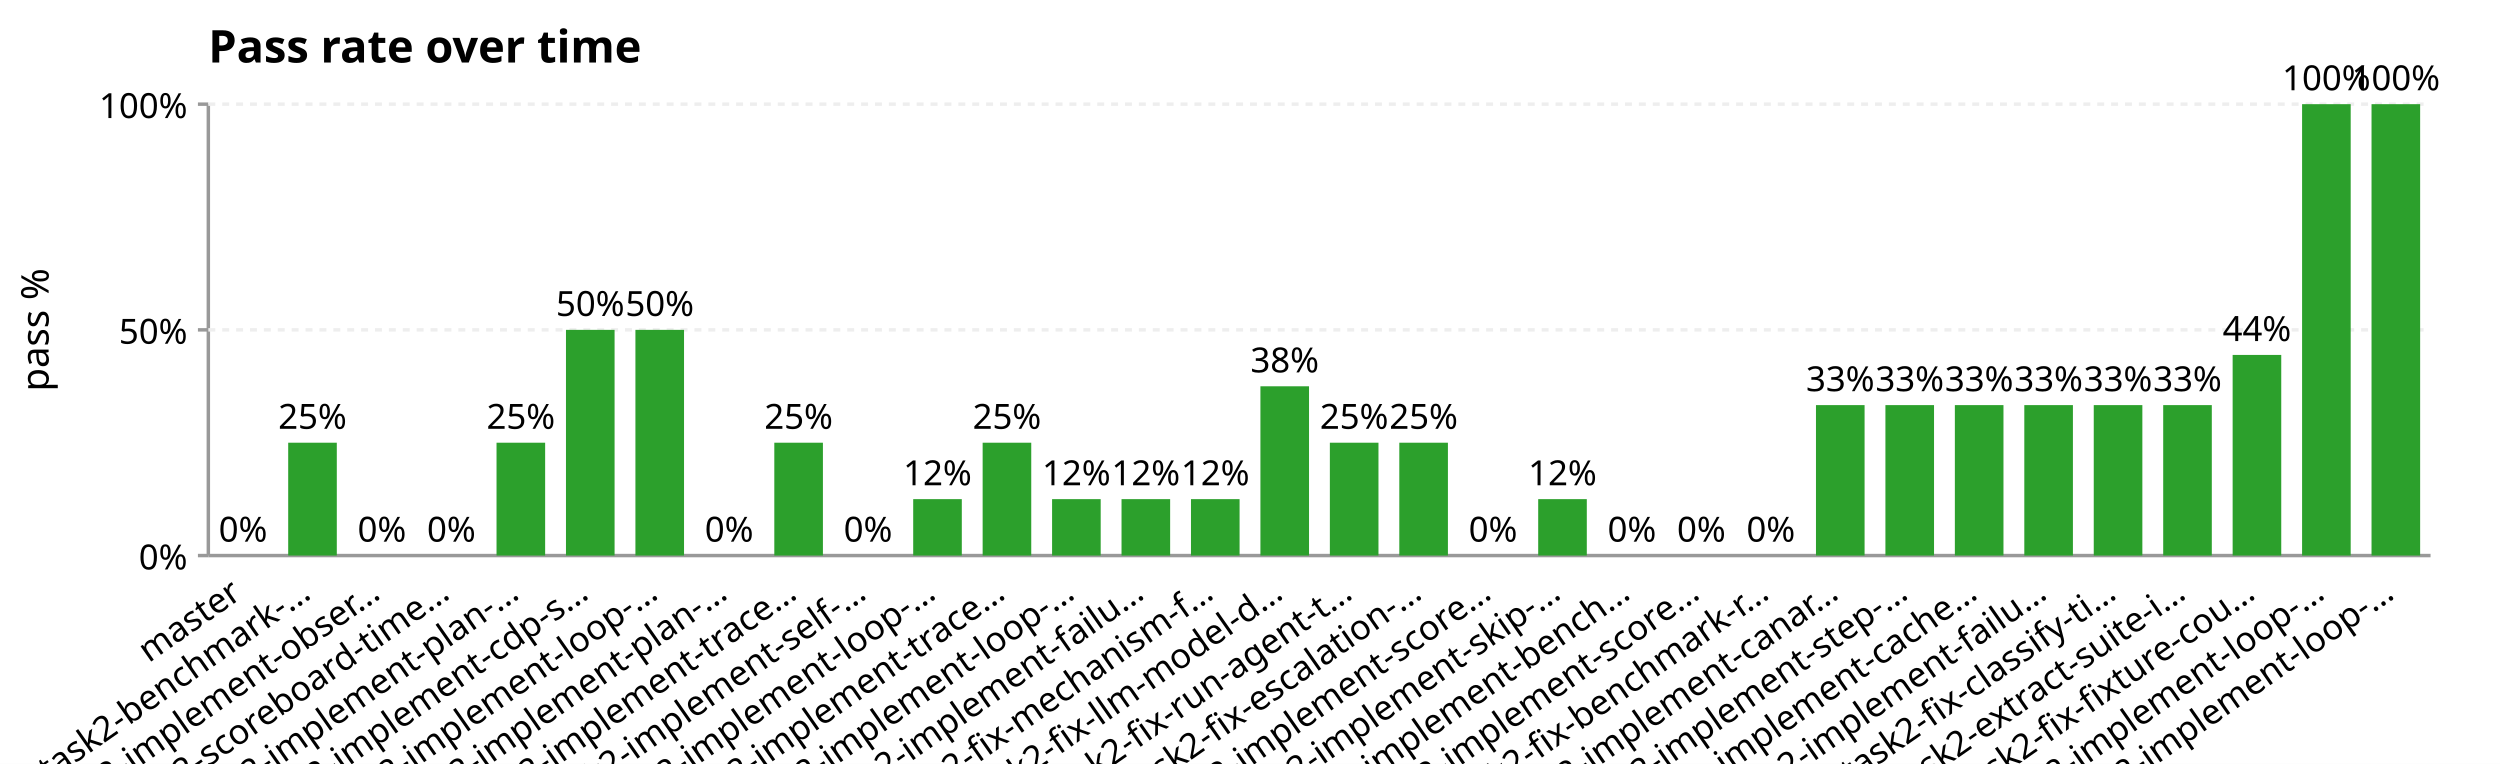
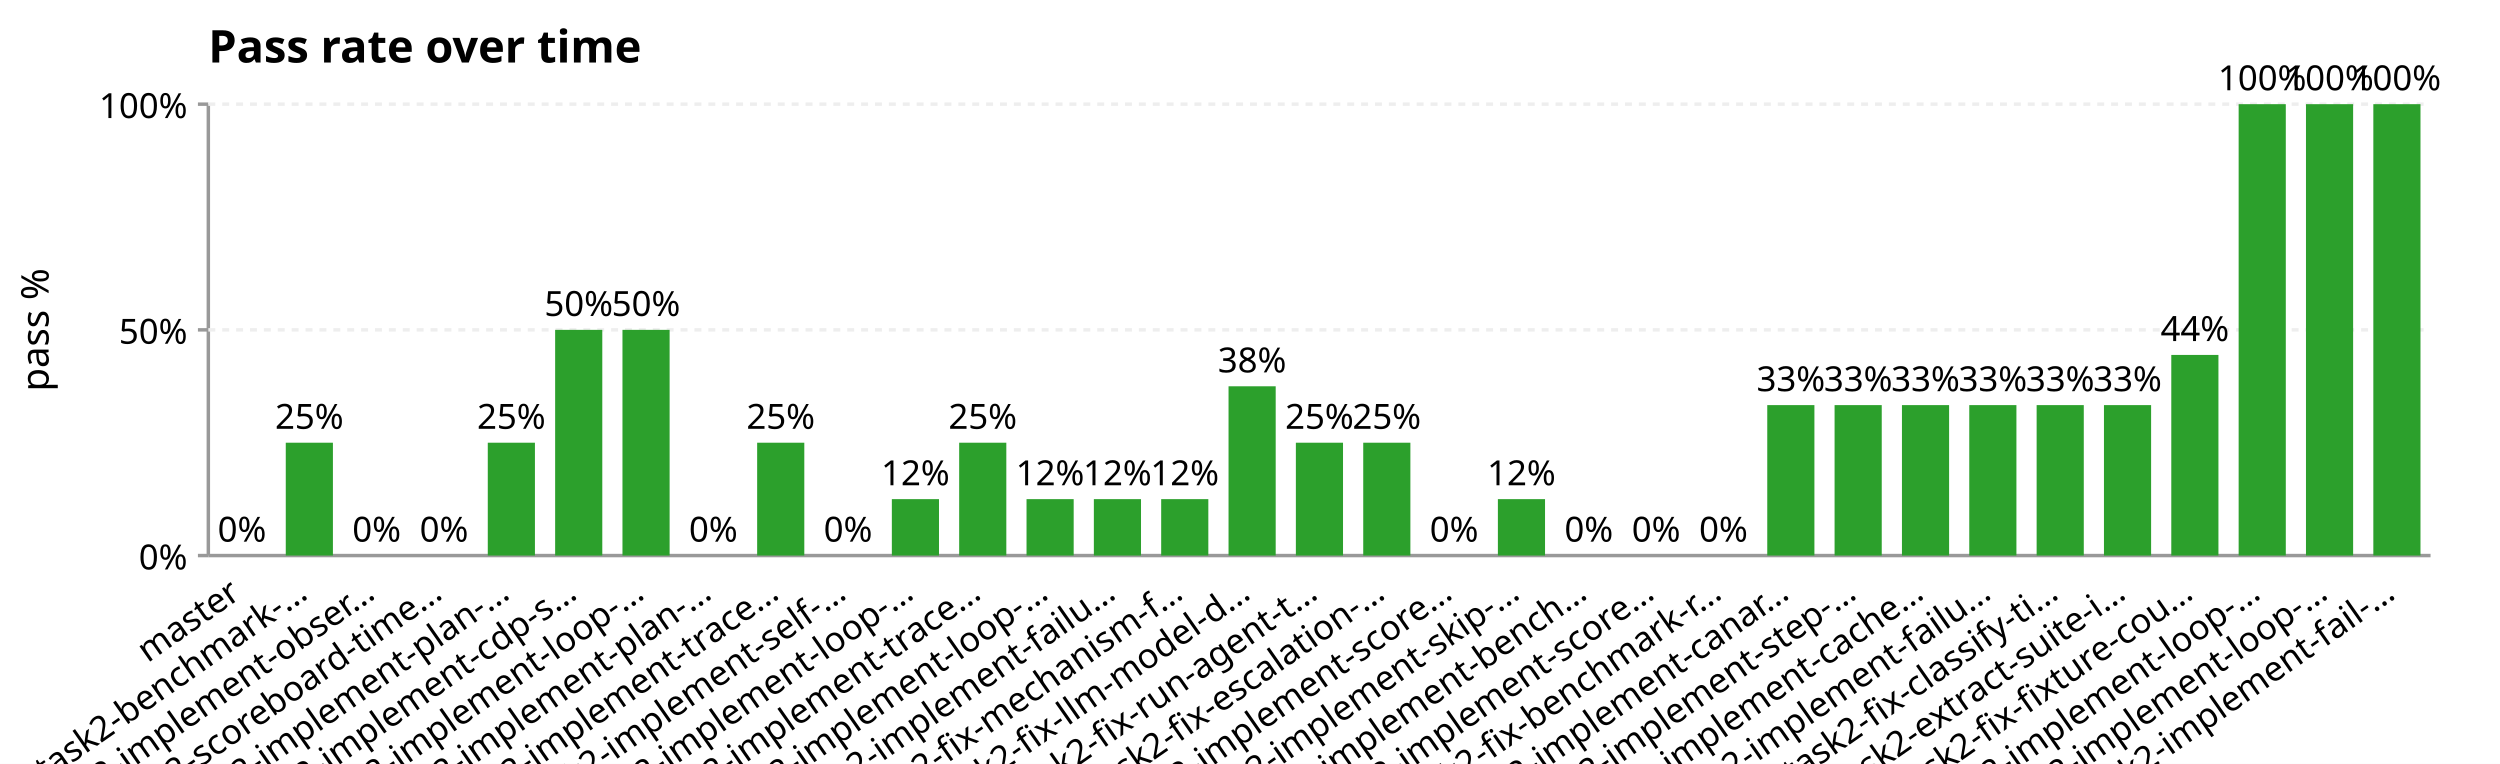
<svg xmlns="http://www.w3.org/2000/svg" viewBox="0 0 720 220" width="720" height="220" font-family="sans-serif">
  <rect width="100%" height="100%" fill="#fff" />
  <text x="60" y="18" font-size="13" font-weight="600">Pass rate over time</text>
  <line x1="60" y1="30" x2="60" y2="160" stroke="#999" />
  <line x1="60" y1="160" x2="700" y2="160" stroke="#999" />
  <line x1="57" y1="160.0" x2="60" y2="160.0" stroke="#999" />
  <text x="54" y="164.0" font-size="10" text-anchor="end" fill="#000">0%</text>
  <line x1="57" y1="95.0" x2="60" y2="95.0" stroke="#999" />
  <text x="54" y="99.0" font-size="10" text-anchor="end" fill="#000">50%</text>
  <line x1="60" y1="95.0" x2="700" y2="95.0" stroke="#eee" stroke-dasharray="2,2" />
  <line x1="57" y1="30.0" x2="60" y2="30.0" stroke="#999" />
  <text x="54" y="34.0" font-size="10" text-anchor="end" fill="#000">100%</text>
  <line x1="60" y1="30.0" x2="700" y2="30.0" stroke="#eee" stroke-dasharray="2,2" />
  <text x="14" y="95.0" font-size="11" fill="#000" transform="rotate(-90 14 95.0)" text-anchor="middle">pass %</text>
-   <rect x="63.00" y="160.00" width="14.00" height="0.00" fill="#2ca02c" />
-   <text x="70.00" y="156.00" font-size="10" text-anchor="middle" fill="#000">0%</text>
-   <text x="70.00" y="172" font-size="10" fill="#000" text-anchor="end" transform="rotate(-35 70.00 172)">master</text>
-   <rect x="83.00" y="127.50" width="14.00" height="32.50" fill="#2ca02c" />
-   <text x="90.00" y="123.50" font-size="10" text-anchor="middle" fill="#000">25%</text>
-   <text x="90.00" y="172" font-size="10" fill="#000" text-anchor="end" transform="rotate(-35 90.00 172)">feat-task2-benchmark-…</text>
-   <rect x="103.00" y="160.00" width="14.00" height="0.00" fill="#2ca02c" />
-   <text x="110.00" y="156.00" font-size="10" text-anchor="middle" fill="#000">0%</text>
-   <text x="110.00" y="172" font-size="10" fill="#000" text-anchor="end" transform="rotate(-35 110.00 172)">task2-implement-obser…</text>
-   <rect x="123.00" y="160.00" width="14.00" height="0.00" fill="#2ca02c" />
-   <text x="130.00" y="156.00" font-size="10" text-anchor="middle" fill="#000">0%</text>
-   <text x="130.00" y="172" font-size="10" fill="#000" text-anchor="end" transform="rotate(-35 130.00 172)">task2-scoreboard-time…</text>
-   <rect x="143.00" y="127.50" width="14.00" height="32.50" fill="#2ca02c" />
-   <text x="150.00" y="123.50" font-size="10" text-anchor="middle" fill="#000">25%</text>
-   <text x="150.00" y="172" font-size="10" fill="#000" text-anchor="end" transform="rotate(-35 150.00 172)">task2-implement-plan-…</text>
-   <rect x="163.00" y="95.00" width="14.00" height="65.00" fill="#2ca02c" />
-   <text x="170.00" y="91.00" font-size="10" text-anchor="middle" fill="#000">50%</text>
-   <text x="170.00" y="172" font-size="10" fill="#000" text-anchor="end" transform="rotate(-35 170.00 172)">task2-implement-cdp-s…</text>
-   <rect x="183.00" y="95.00" width="14.00" height="65.00" fill="#2ca02c" />
-   <text x="190.00" y="91.00" font-size="10" text-anchor="middle" fill="#000">50%</text>
-   <text x="190.00" y="172" font-size="10" fill="#000" text-anchor="end" transform="rotate(-35 190.00 172)">task2-implement-loop-…</text>
-   <rect x="203.00" y="160.00" width="14.00" height="0.00" fill="#2ca02c" />
-   <text x="210.00" y="156.00" font-size="10" text-anchor="middle" fill="#000">0%</text>
-   <text x="210.00" y="172" font-size="10" fill="#000" text-anchor="end" transform="rotate(-35 210.00 172)">task2-implement-plan-…</text>
-   <rect x="223.00" y="127.50" width="14.00" height="32.50" fill="#2ca02c" />
-   <text x="230.00" y="123.50" font-size="10" text-anchor="middle" fill="#000">25%</text>
-   <text x="230.00" y="172" font-size="10" fill="#000" text-anchor="end" transform="rotate(-35 230.00 172)">task2-implement-trace…</text>
-   <rect x="243.00" y="160.00" width="14.00" height="0.00" fill="#2ca02c" />
-   <text x="250.00" y="156.00" font-size="10" text-anchor="middle" fill="#000">0%</text>
-   <text x="250.00" y="172" font-size="10" fill="#000" text-anchor="end" transform="rotate(-35 250.00 172)">task2-implement-self-…</text>
-   <rect x="263.00" y="143.75" width="14.00" height="16.25" fill="#2ca02c" />
-   <text x="270.00" y="139.75" font-size="10" text-anchor="middle" fill="#000">12%</text>
-   <text x="270.00" y="172" font-size="10" fill="#000" text-anchor="end" transform="rotate(-35 270.00 172)">task2-implement-loop-…</text>
-   <rect x="283.00" y="127.50" width="14.00" height="32.50" fill="#2ca02c" />
-   <text x="290.00" y="123.50" font-size="10" text-anchor="middle" fill="#000">25%</text>
-   <text x="290.00" y="172" font-size="10" fill="#000" text-anchor="end" transform="rotate(-35 290.00 172)">task2-implement-trace…</text>
-   <rect x="303.00" y="143.75" width="14.00" height="16.25" fill="#2ca02c" />
-   <text x="310.00" y="139.75" font-size="10" text-anchor="middle" fill="#000">12%</text>
-   <text x="310.00" y="172" font-size="10" fill="#000" text-anchor="end" transform="rotate(-35 310.00 172)">task2-implement-loop-…</text>
-   <rect x="323.00" y="143.75" width="14.00" height="16.25" fill="#2ca02c" />
-   <text x="330.00" y="139.75" font-size="10" text-anchor="middle" fill="#000">12%</text>
-   <text x="330.00" y="172" font-size="10" fill="#000" text-anchor="end" transform="rotate(-35 330.00 172)">task2-implement-failu…</text>
-   <rect x="343.00" y="143.75" width="14.00" height="16.25" fill="#2ca02c" />
-   <text x="350.00" y="139.75" font-size="10" text-anchor="middle" fill="#000">12%</text>
-   <text x="350.00" y="172" font-size="10" fill="#000" text-anchor="end" transform="rotate(-35 350.00 172)">task2-fix-mechanism-f…</text>
-   <rect x="363.00" y="111.25" width="14.00" height="48.75" fill="#2ca02c" />
-   <text x="370.00" y="107.25" font-size="10" text-anchor="middle" fill="#000">38%</text>
-   <text x="370.00" y="172" font-size="10" fill="#000" text-anchor="end" transform="rotate(-35 370.00 172)">task2-fix-llm-model-d…</text>
-   <rect x="383.00" y="127.50" width="14.00" height="32.50" fill="#2ca02c" />
-   <text x="390.00" y="123.50" font-size="10" text-anchor="middle" fill="#000">25%</text>
-   <text x="390.00" y="172" font-size="10" fill="#000" text-anchor="end" transform="rotate(-35 390.00 172)">task2-fix-run-agent-t…</text>
-   <rect x="403.00" y="127.50" width="14.00" height="32.50" fill="#2ca02c" />
-   <text x="410.00" y="123.50" font-size="10" text-anchor="middle" fill="#000">25%</text>
-   <text x="410.00" y="172" font-size="10" fill="#000" text-anchor="end" transform="rotate(-35 410.00 172)">task2-fix-escalation-…</text>
-   <rect x="423.00" y="160.00" width="14.00" height="0.00" fill="#2ca02c" />
-   <text x="430.00" y="156.00" font-size="10" text-anchor="middle" fill="#000">0%</text>
-   <text x="430.00" y="172" font-size="10" fill="#000" text-anchor="end" transform="rotate(-35 430.00 172)">task2-implement-score…</text>
-   <rect x="443.00" y="143.75" width="14.00" height="16.25" fill="#2ca02c" />
-   <text x="450.00" y="139.75" font-size="10" text-anchor="middle" fill="#000">12%</text>
-   <text x="450.00" y="172" font-size="10" fill="#000" text-anchor="end" transform="rotate(-35 450.00 172)">task2-implement-skip-…</text>
-   <rect x="463.00" y="160.00" width="14.00" height="0.00" fill="#2ca02c" />
-   <text x="470.00" y="156.00" font-size="10" text-anchor="middle" fill="#000">0%</text>
-   <text x="470.00" y="172" font-size="10" fill="#000" text-anchor="end" transform="rotate(-35 470.00 172)">task2-implement-bench…</text>
-   <rect x="483.00" y="160.00" width="14.00" height="0.00" fill="#2ca02c" />
-   <text x="490.00" y="156.00" font-size="10" text-anchor="middle" fill="#000">0%</text>
-   <text x="490.00" y="172" font-size="10" fill="#000" text-anchor="end" transform="rotate(-35 490.00 172)">task2-implement-score…</text>
-   <rect x="503.00" y="160.00" width="14.00" height="0.00" fill="#2ca02c" />
-   <text x="510.00" y="156.00" font-size="10" text-anchor="middle" fill="#000">0%</text>
-   <text x="510.00" y="172" font-size="10" fill="#000" text-anchor="end" transform="rotate(-35 510.00 172)">task2-fix-benchmark-r…</text>
-   <rect x="523.00" y="116.67" width="14.00" height="43.33" fill="#2ca02c" />
-   <text x="530.00" y="112.67" font-size="10" text-anchor="middle" fill="#000">33%</text>
-   <text x="530.00" y="172" font-size="10" fill="#000" text-anchor="end" transform="rotate(-35 530.00 172)">task2-implement-canar…</text>
-   <rect x="543.00" y="116.67" width="14.00" height="43.33" fill="#2ca02c" />
-   <text x="550.00" y="112.67" font-size="10" text-anchor="middle" fill="#000">33%</text>
-   <text x="550.00" y="172" font-size="10" fill="#000" text-anchor="end" transform="rotate(-35 550.00 172)">task2-implement-step-…</text>
-   <rect x="563.00" y="116.67" width="14.00" height="43.33" fill="#2ca02c" />
-   <text x="570.00" y="112.67" font-size="10" text-anchor="middle" fill="#000">33%</text>
-   <text x="570.00" y="172" font-size="10" fill="#000" text-anchor="end" transform="rotate(-35 570.00 172)">task2-implement-cache…</text>
-   <rect x="583.00" y="116.67" width="14.00" height="43.33" fill="#2ca02c" />
-   <text x="590.00" y="112.67" font-size="10" text-anchor="middle" fill="#000">33%</text>
-   <text x="590.00" y="172" font-size="10" fill="#000" text-anchor="end" transform="rotate(-35 590.00 172)">task2-implement-failu…</text>
-   <rect x="603.00" y="116.67" width="14.00" height="43.33" fill="#2ca02c" />
-   <text x="610.00" y="112.67" font-size="10" text-anchor="middle" fill="#000">33%</text>
-   <text x="610.00" y="172" font-size="10" fill="#000" text-anchor="end" transform="rotate(-35 610.00 172)">task2-fix-classify-ti…</text>
-   <rect x="623.00" y="116.67" width="14.00" height="43.33" fill="#2ca02c" />
-   <text x="630.00" y="112.67" font-size="10" text-anchor="middle" fill="#000">33%</text>
-   <text x="630.00" y="172" font-size="10" fill="#000" text-anchor="end" transform="rotate(-35 630.00 172)">task2-extract-suite-i…</text>
-   <rect x="643.00" y="102.22" width="14.00" height="57.78" fill="#2ca02c" />
-   <text x="650.00" y="98.22" font-size="10" text-anchor="middle" fill="#000">44%</text>
-   <text x="650.00" y="172" font-size="10" fill="#000" text-anchor="end" transform="rotate(-35 650.00 172)">task2-fix-fixture-cou…</text>
-   <rect x="663.00" y="30.00" width="14.00" height="130.00" fill="#2ca02c" />
-   <text x="670.00" y="26.00" font-size="10" text-anchor="middle" fill="#000">100%</text>
-   <text x="670.00" y="172" font-size="10" fill="#000" text-anchor="end" transform="rotate(-35 670.00 172)">task2-implement-loop-…</text>
-   <rect x="683.00" y="30.00" width="14.00" height="130.00" fill="#2ca02c" />
-   <text x="690.00" y="26.00" font-size="10" text-anchor="middle" fill="#000">100%</text>
-   <text x="690.00" y="172" font-size="10" fill="#000" text-anchor="end" transform="rotate(-35 690.00 172)">task2-implement-loop-…</text>
+   <rect x="62.91" y="160.00" width="13.58" height="0.00" fill="#2ca02c" />
+   <text x="69.70" y="156.00" font-size="10" text-anchor="middle" fill="#000">0%</text>
+   <text x="69.70" y="172" font-size="10" fill="#000" text-anchor="end" transform="rotate(-35 69.70 172)">master</text>
+   <rect x="82.30" y="127.50" width="13.58" height="32.50" fill="#2ca02c" />
+   <text x="89.09" y="123.50" font-size="10" text-anchor="middle" fill="#000">25%</text>
+   <text x="89.09" y="172" font-size="10" fill="#000" text-anchor="end" transform="rotate(-35 89.09 172)">feat-task2-benchmark-…</text>
+   <rect x="101.70" y="160.00" width="13.58" height="0.00" fill="#2ca02c" />
+   <text x="108.48" y="156.00" font-size="10" text-anchor="middle" fill="#000">0%</text>
+   <text x="108.48" y="172" font-size="10" fill="#000" text-anchor="end" transform="rotate(-35 108.48 172)">task2-implement-obser…</text>
+   <rect x="121.09" y="160.00" width="13.58" height="0.00" fill="#2ca02c" />
+   <text x="127.88" y="156.00" font-size="10" text-anchor="middle" fill="#000">0%</text>
+   <text x="127.88" y="172" font-size="10" fill="#000" text-anchor="end" transform="rotate(-35 127.88 172)">task2-scoreboard-time…</text>
+   <rect x="140.48" y="127.50" width="13.58" height="32.50" fill="#2ca02c" />
+   <text x="147.27" y="123.50" font-size="10" text-anchor="middle" fill="#000">25%</text>
+   <text x="147.27" y="172" font-size="10" fill="#000" text-anchor="end" transform="rotate(-35 147.27 172)">task2-implement-plan-…</text>
+   <rect x="159.88" y="95.00" width="13.58" height="65.00" fill="#2ca02c" />
+   <text x="166.67" y="91.00" font-size="10" text-anchor="middle" fill="#000">50%</text>
+   <text x="166.67" y="172" font-size="10" fill="#000" text-anchor="end" transform="rotate(-35 166.67 172)">task2-implement-cdp-s…</text>
+   <rect x="179.27" y="95.00" width="13.58" height="65.00" fill="#2ca02c" />
+   <text x="186.06" y="91.00" font-size="10" text-anchor="middle" fill="#000">50%</text>
+   <text x="186.06" y="172" font-size="10" fill="#000" text-anchor="end" transform="rotate(-35 186.06 172)">task2-implement-loop-…</text>
+   <rect x="198.67" y="160.00" width="13.58" height="0.00" fill="#2ca02c" />
+   <text x="205.45" y="156.00" font-size="10" text-anchor="middle" fill="#000">0%</text>
+   <text x="205.45" y="172" font-size="10" fill="#000" text-anchor="end" transform="rotate(-35 205.45 172)">task2-implement-plan-…</text>
+   <rect x="218.06" y="127.50" width="13.58" height="32.50" fill="#2ca02c" />
+   <text x="224.85" y="123.50" font-size="10" text-anchor="middle" fill="#000">25%</text>
+   <text x="224.85" y="172" font-size="10" fill="#000" text-anchor="end" transform="rotate(-35 224.85 172)">task2-implement-trace…</text>
+   <rect x="237.45" y="160.00" width="13.58" height="0.00" fill="#2ca02c" />
+   <text x="244.24" y="156.00" font-size="10" text-anchor="middle" fill="#000">0%</text>
+   <text x="244.24" y="172" font-size="10" fill="#000" text-anchor="end" transform="rotate(-35 244.24 172)">task2-implement-self-…</text>
+   <rect x="256.85" y="143.75" width="13.58" height="16.25" fill="#2ca02c" />
+   <text x="263.64" y="139.75" font-size="10" text-anchor="middle" fill="#000">12%</text>
+   <text x="263.64" y="172" font-size="10" fill="#000" text-anchor="end" transform="rotate(-35 263.64 172)">task2-implement-loop-…</text>
+   <rect x="276.24" y="127.50" width="13.58" height="32.50" fill="#2ca02c" />
+   <text x="283.03" y="123.50" font-size="10" text-anchor="middle" fill="#000">25%</text>
+   <text x="283.03" y="172" font-size="10" fill="#000" text-anchor="end" transform="rotate(-35 283.03 172)">task2-implement-trace…</text>
+   <rect x="295.64" y="143.75" width="13.58" height="16.25" fill="#2ca02c" />
+   <text x="302.42" y="139.75" font-size="10" text-anchor="middle" fill="#000">12%</text>
+   <text x="302.42" y="172" font-size="10" fill="#000" text-anchor="end" transform="rotate(-35 302.42 172)">task2-implement-loop-…</text>
+   <rect x="315.03" y="143.75" width="13.58" height="16.25" fill="#2ca02c" />
+   <text x="321.82" y="139.75" font-size="10" text-anchor="middle" fill="#000">12%</text>
+   <text x="321.82" y="172" font-size="10" fill="#000" text-anchor="end" transform="rotate(-35 321.82 172)">task2-implement-failu…</text>
+   <rect x="334.42" y="143.75" width="13.58" height="16.25" fill="#2ca02c" />
+   <text x="341.21" y="139.75" font-size="10" text-anchor="middle" fill="#000">12%</text>
+   <text x="341.21" y="172" font-size="10" fill="#000" text-anchor="end" transform="rotate(-35 341.21 172)">task2-fix-mechanism-f…</text>
+   <rect x="353.82" y="111.25" width="13.58" height="48.75" fill="#2ca02c" />
+   <text x="360.61" y="107.25" font-size="10" text-anchor="middle" fill="#000">38%</text>
+   <text x="360.61" y="172" font-size="10" fill="#000" text-anchor="end" transform="rotate(-35 360.61 172)">task2-fix-llm-model-d…</text>
+   <rect x="373.21" y="127.50" width="13.58" height="32.50" fill="#2ca02c" />
+   <text x="380.00" y="123.50" font-size="10" text-anchor="middle" fill="#000">25%</text>
+   <text x="380.00" y="172" font-size="10" fill="#000" text-anchor="end" transform="rotate(-35 380.00 172)">task2-fix-run-agent-t…</text>
+   <rect x="392.61" y="127.50" width="13.58" height="32.50" fill="#2ca02c" />
+   <text x="399.39" y="123.50" font-size="10" text-anchor="middle" fill="#000">25%</text>
+   <text x="399.39" y="172" font-size="10" fill="#000" text-anchor="end" transform="rotate(-35 399.39 172)">task2-fix-escalation-…</text>
+   <rect x="412.00" y="160.00" width="13.58" height="0.00" fill="#2ca02c" />
+   <text x="418.79" y="156.00" font-size="10" text-anchor="middle" fill="#000">0%</text>
+   <text x="418.79" y="172" font-size="10" fill="#000" text-anchor="end" transform="rotate(-35 418.79 172)">task2-implement-score…</text>
+   <rect x="431.39" y="143.75" width="13.58" height="16.25" fill="#2ca02c" />
+   <text x="438.18" y="139.75" font-size="10" text-anchor="middle" fill="#000">12%</text>
+   <text x="438.18" y="172" font-size="10" fill="#000" text-anchor="end" transform="rotate(-35 438.18 172)">task2-implement-skip-…</text>
+   <rect x="450.79" y="160.00" width="13.58" height="0.00" fill="#2ca02c" />
+   <text x="457.58" y="156.00" font-size="10" text-anchor="middle" fill="#000">0%</text>
+   <text x="457.58" y="172" font-size="10" fill="#000" text-anchor="end" transform="rotate(-35 457.58 172)">task2-implement-bench…</text>
+   <rect x="470.18" y="160.00" width="13.58" height="0.00" fill="#2ca02c" />
+   <text x="476.97" y="156.00" font-size="10" text-anchor="middle" fill="#000">0%</text>
+   <text x="476.97" y="172" font-size="10" fill="#000" text-anchor="end" transform="rotate(-35 476.97 172)">task2-implement-score…</text>
+   <rect x="489.58" y="160.00" width="13.58" height="0.00" fill="#2ca02c" />
+   <text x="496.36" y="156.00" font-size="10" text-anchor="middle" fill="#000">0%</text>
+   <text x="496.36" y="172" font-size="10" fill="#000" text-anchor="end" transform="rotate(-35 496.36 172)">task2-fix-benchmark-r…</text>
+   <rect x="508.97" y="116.67" width="13.58" height="43.33" fill="#2ca02c" />
+   <text x="515.76" y="112.67" font-size="10" text-anchor="middle" fill="#000">33%</text>
+   <text x="515.76" y="172" font-size="10" fill="#000" text-anchor="end" transform="rotate(-35 515.76 172)">task2-implement-canar…</text>
+   <rect x="528.36" y="116.67" width="13.58" height="43.33" fill="#2ca02c" />
+   <text x="535.15" y="112.67" font-size="10" text-anchor="middle" fill="#000">33%</text>
+   <text x="535.15" y="172" font-size="10" fill="#000" text-anchor="end" transform="rotate(-35 535.15 172)">task2-implement-step-…</text>
+   <rect x="547.76" y="116.67" width="13.58" height="43.33" fill="#2ca02c" />
+   <text x="554.55" y="112.67" font-size="10" text-anchor="middle" fill="#000">33%</text>
+   <text x="554.55" y="172" font-size="10" fill="#000" text-anchor="end" transform="rotate(-35 554.55 172)">task2-implement-cache…</text>
+   <rect x="567.15" y="116.67" width="13.58" height="43.33" fill="#2ca02c" />
+   <text x="573.94" y="112.67" font-size="10" text-anchor="middle" fill="#000">33%</text>
+   <text x="573.94" y="172" font-size="10" fill="#000" text-anchor="end" transform="rotate(-35 573.94 172)">task2-implement-failu…</text>
+   <rect x="586.55" y="116.67" width="13.58" height="43.33" fill="#2ca02c" />
+   <text x="593.33" y="112.67" font-size="10" text-anchor="middle" fill="#000">33%</text>
+   <text x="593.33" y="172" font-size="10" fill="#000" text-anchor="end" transform="rotate(-35 593.33 172)">task2-fix-classify-ti…</text>
+   <rect x="605.94" y="116.67" width="13.58" height="43.33" fill="#2ca02c" />
+   <text x="612.73" y="112.67" font-size="10" text-anchor="middle" fill="#000">33%</text>
+   <text x="612.73" y="172" font-size="10" fill="#000" text-anchor="end" transform="rotate(-35 612.73 172)">task2-extract-suite-i…</text>
+   <rect x="625.33" y="102.22" width="13.58" height="57.78" fill="#2ca02c" />
+   <text x="632.12" y="98.22" font-size="10" text-anchor="middle" fill="#000">44%</text>
+   <text x="632.12" y="172" font-size="10" fill="#000" text-anchor="end" transform="rotate(-35 632.12 172)">task2-fix-fixture-cou…</text>
+   <rect x="644.73" y="30.00" width="13.58" height="130.00" fill="#2ca02c" />
+   <text x="651.52" y="26.00" font-size="10" text-anchor="middle" fill="#000">100%</text>
+   <text x="651.52" y="172" font-size="10" fill="#000" text-anchor="end" transform="rotate(-35 651.52 172)">task2-implement-loop-…</text>
+   <rect x="664.12" y="30.00" width="13.58" height="130.00" fill="#2ca02c" />
+   <text x="670.91" y="26.00" font-size="10" text-anchor="middle" fill="#000">100%</text>
+   <text x="670.91" y="172" font-size="10" fill="#000" text-anchor="end" transform="rotate(-35 670.91 172)">task2-implement-loop-…</text>
+   <rect x="683.52" y="30.00" width="13.58" height="130.00" fill="#2ca02c" />
+   <text x="690.30" y="26.00" font-size="10" text-anchor="middle" fill="#000">100%</text>
+   <text x="690.30" y="172" font-size="10" fill="#000" text-anchor="end" transform="rotate(-35 690.30 172)">task2-implement-fail-…</text>
</svg>
